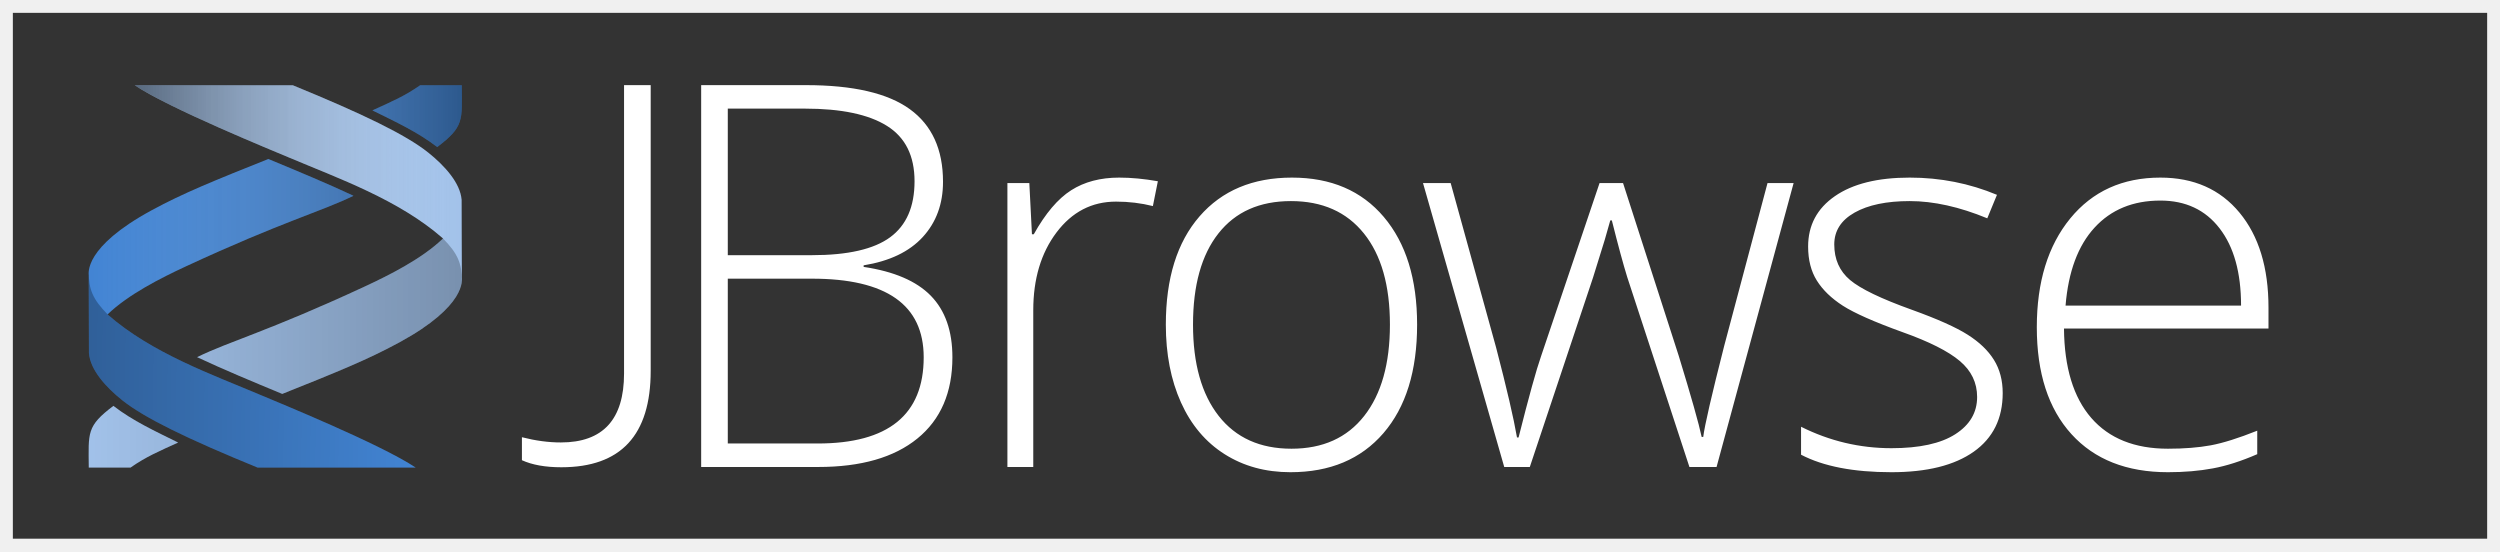
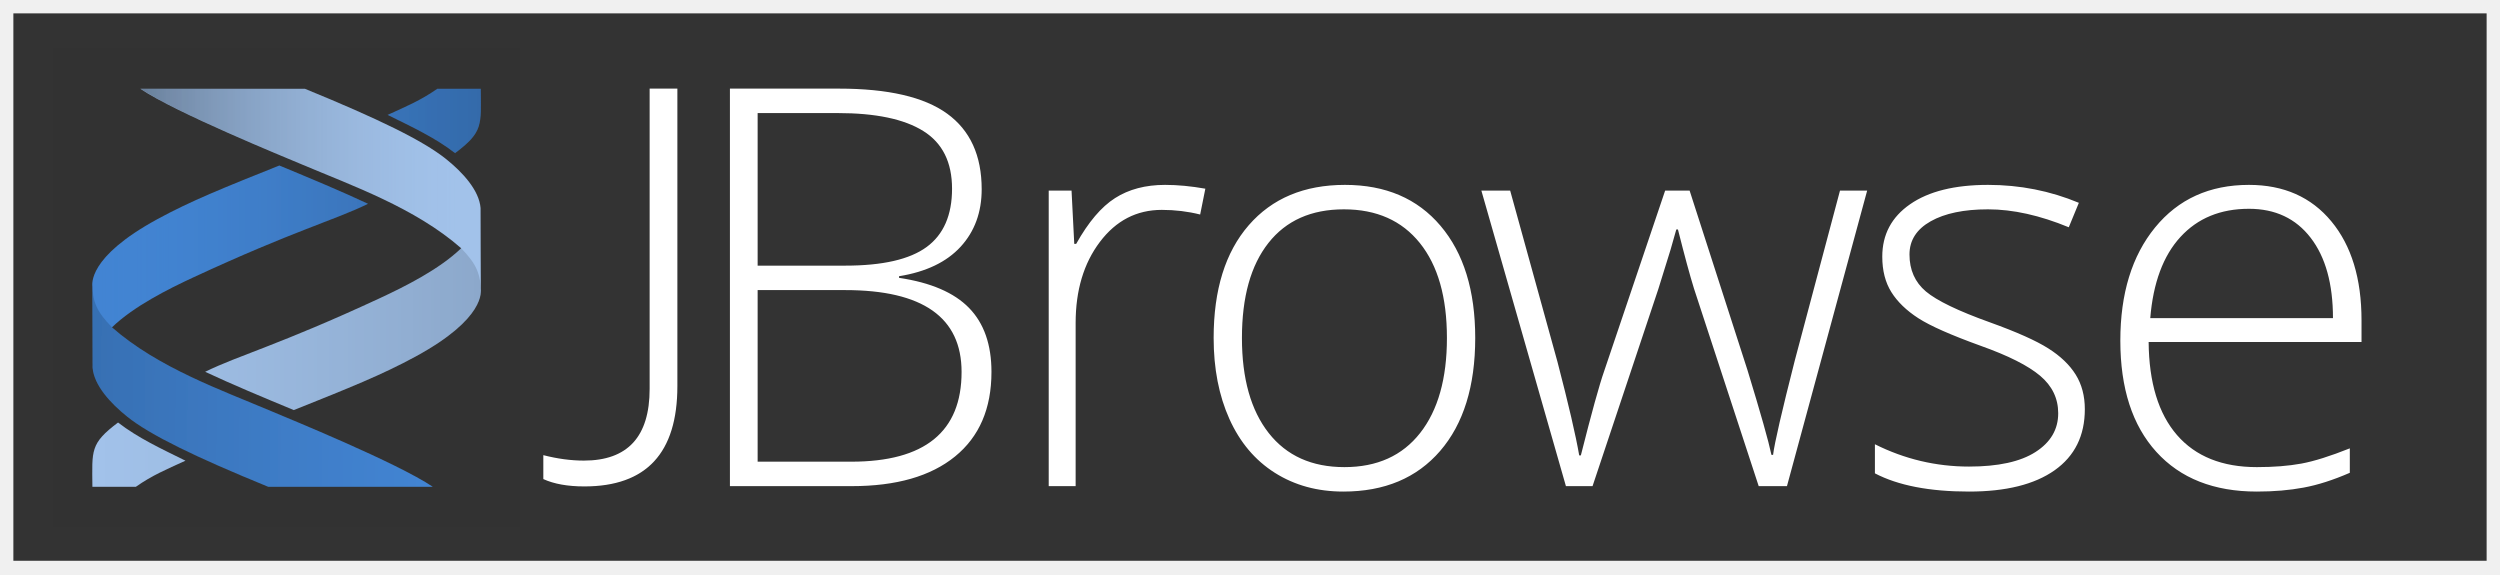
- <svg xmlns="http://www.w3.org/2000/svg" xmlns:xlink="http://www.w3.org/1999/xlink" version="1.1" id="svg2" height="214.62" width="972.836">
+ <svg xmlns="http://www.w3.org/2000/svg" xmlns:xlink="http://www.w3.org/1999/xlink" version="1.1" id="svg2" height="214.62" width="934.512" enable-background="new">
  <defs id="defs4">
    <linearGradient id="linearGradient5280">
      <stop offset="0" id="stop5282" stop-color="black" style="stop-color:#ffffff;stop-opacity:0;" />
      <stop offset="1" id="stop5284" stop-opacity="0" stop-color="black" style="stop-color:#000000;stop-opacity:1;" />
    </linearGradient>
    <linearGradient id="linearGradient5216">
      <stop id="stop5228" offset="0" style="stop-color:#000000;stop-opacity:1;" />
      <stop style="stop-color:#000000;stop-opacity:0;" offset="0.5" id="stop5230" />
      <stop style="stop-color:#000000;stop-opacity:1;" offset="1" id="stop5220" />
    </linearGradient>
    <linearGradient y2="21.289" x2="291.488" y1="39.628" x1="291.488" id="linearGradient2930" xlink:href="#linearGradient9251" gradientTransform="scale(0.2608203,3.834057)" gradientUnits="userSpaceOnUse" />
    <linearGradient y2="23.646" x2="332.192" y1="42.122" x1="332.192" id="linearGradient2926" xlink:href="#linearGradient8354" gradientTransform="scale(0.2580895,3.874625)" gradientUnits="userSpaceOnUse" />
    <linearGradient id="linearGradient8354">
      <stop stop-color="black" id="stop8356" offset="0" />
      <stop stop-color="black" stop-opacity="0" id="stop8358" offset="1" />
    </linearGradient>
    <linearGradient id="linearGradient9251">
      <stop stop-color="black" id="stop9253" offset="0" style="stop-color:#000000;stop-opacity:0;" />
      <stop offset="0.5" id="stop5258" stop-color="black" style="stop-color:#000000;stop-opacity:1;" />
      <stop stop-color="black" stop-opacity="0" id="stop9255" offset="1" />
    </linearGradient>
    <linearGradient xlink:href="#linearGradient9251" id="linearGradient5736" gradientUnits="userSpaceOnUse" gradientTransform="matrix(0.2608203,0,0,3.834057,379.1728,-1464.993)" x1="291.488" y1="39.628" x2="291.488" y2="21.289" />
    <linearGradient xlink:href="#linearGradient8354" id="linearGradient5739" gradientUnits="userSpaceOnUse" gradientTransform="matrix(0.2580895,0,0,3.874625,379.1728,-1464.993)" x1="332.192" y1="42.122" x2="332.192" y2="23.646" />
    <filter id="filter5899" y="-0.15" height="1.3" x="-0.15" width="1.3" color-interpolation-filters="sRGB">
      <feTurbulence id="feTurbulence5901" type="fractalNoise" baseFrequency="0.04" numOctaves="5" seed="0" result="result4" />
      <feDisplacementMap in2="result4" id="feDisplacementMap5903" in="SourceGraphic" yChannelSelector="G" xChannelSelector="R" scale="10" result="result3" />
      <feDiffuseLighting id="feDiffuseLighting5905" lighting-color="#e9e6d7" diffuseConstant="1" surfaceScale="2" result="result1" in="result4">
        <feDistantLight id="feDistantLight5907" azimuth="235" elevation="40" />
      </feDiffuseLighting>
      <feComposite in2="result1" id="feComposite5909" operator="in" in="result3" result="result2" />
      <feComposite in2="result1" id="feComposite5911" result="result5" operator="arithmetic" k1="1.7" k2="0" k3="0" k4="0" />
      <feBlend in2="result3" id="feBlend5913" in="result5" mode="normal" />
    </filter>
    <filter id="filter5995" color-interpolation-filters="sRGB">
      <feTurbulence id="feTurbulence5997" type="fractalNoise" numOctaves="5" baseFrequency="0.02" result="result1" />
      <feComposite id="feComposite5999" in2="result1" operator="in" result="result2" in="SourceGraphic" />
      <feColorMatrix id="feColorMatrix6001" result="result3" values="1 0 0 0 0 0 1 0 0 0 0 0 1 0 0 0 0 0 3 -1 " in="result2" />
    </filter>
    <linearGradient xlink:href="#linearGradient8354" id="linearGradient5256" x1="50.316" y1="161.578" x2="177.594" y2="162.98" gradientUnits="userSpaceOnUse" gradientTransform="translate(0,802.3633)" />
    <linearGradient xlink:href="#linearGradient5216" id="linearGradient5266" gradientUnits="userSpaceOnUse" gradientTransform="matrix(-1,0,0,-1,245.904,1052.895)" x1="50.343" y1="95.454" x2="195.588" y2="95.454" />
    <linearGradient xlink:href="#linearGradient5280" id="linearGradient5278" gradientUnits="userSpaceOnUse" gradientTransform="matrix(-1,0,0,-1,245.904,1052.895)" x1="50.316" y1="161.578" x2="177.594" y2="161.578" />
    <linearGradient xlink:href="#linearGradient9251" id="linearGradient5307" gradientUnits="userSpaceOnUse" x1="50.343" y1="95.454" x2="195.588" y2="95.454" />
    <linearGradient xlink:href="#linearGradient5280" id="linearGradient6147" gradientUnits="userSpaceOnUse" x1="50.343" y1="95.454" x2="195.588" y2="95.454" />
    <linearGradient xlink:href="#linearGradient8354" id="linearGradient6149" gradientUnits="userSpaceOnUse" gradientTransform="matrix(-1,0,0,-1,245.904,1052.895)" x1="50.343" y1="95.454" x2="195.588" y2="95.454" />
+     <linearGradient xlink:href="#linearGradient5280" id="linearGradient6306" gradientUnits="userSpaceOnUse" gradientTransform="matrix(-1,0,0,-1,245.904,1052.895)" x1="50.316" y1="161.578" x2="177.594" y2="161.578" />
+     <linearGradient xlink:href="#linearGradient8354" id="linearGradient6308" gradientUnits="userSpaceOnUse" gradientTransform="translate(0,802.3633)" x1="50.316" y1="161.578" x2="177.594" y2="162.98" />
+     <filter id="filter6362">
+       <feBlend mode="multiply" in2="BackgroundImage" id="feBlend6364" />
+     </filter>
  </defs>
  <g transform="translate(-15.81967,-820.0533)" id="layer1">
-     <rect style="fill:#333333;fill-opacity:1;fill-rule:nonzero;stroke:none" id="rect3353" width="962.836" height="204.62" x="20.82" y="825.053" />
+     <rect style="fill:#333333;fill-opacity:1;fill-rule:nonzero;stroke:none" id="rect3353" width="924.512" height="204.62" x="20.82" y="825.053" />
    <flowRoot style="font-size:16px;font-style:normal;font-variant:normal;font-weight:normal;font-stretch:normal;text-indent:0;text-align:start;text-decoration:none;line-height:125%;letter-spacing:0px;word-spacing:0px;text-transform:none;direction:ltr;block-progression:tb;writing-mode:lr-tb;text-anchor:start;baseline-shift:baseline;color:#000000;fill:#333333;fill-opacity:1;fill-rule:nonzero;stroke:none;stroke-width:1px;marker:none;visibility:visible;display:inline;overflow:visible;enable-background:accumulate;font-family:Open Sans;-inkscape-font-specification:Open Sans" id="flowRoot3010" xml:space="preserve" transform="matrix(1.040797,0,0,1.040797,4.37594,-36.57733)">
      <flowRegion id="flowRegion3012">
        <rect y="432.231" x="119.274" height="73.315" width="47.053" id="rect3014" />
      </flowRegion>
      <flowPara id="flowPara3016" />
    </flowRoot>
    <flowRoot style="font-size:16px;font-style:normal;font-variant:normal;font-weight:normal;font-stretch:normal;text-indent:0;text-align:start;text-decoration:none;line-height:125%;letter-spacing:0px;word-spacing:0px;text-transform:none;direction:ltr;block-progression:tb;writing-mode:lr-tb;text-anchor:start;baseline-shift:baseline;color:#000000;fill:#333333;fill-opacity:1;fill-rule:nonzero;stroke:none;stroke-width:1px;marker:none;visibility:visible;display:inline;overflow:visible;enable-background:accumulate;font-family:Open Sans;-inkscape-font-specification:Open Sans" id="flowRoot3018" xml:space="preserve" transform="matrix(1.040797,0,0,1.040797,4.37594,-36.57733)">
      <flowRegion id="flowRegion3020">
        <rect y="506.641" x="167.421" height="108.331" width="155.384" id="rect3022" />
      </flowRegion>
      <flowPara id="flowPara3024" />
    </flowRoot>
    <text xml:space="preserve" style="font-size:16.653px;font-style:normal;font-variant:normal;font-weight:normal;font-stretch:normal;text-indent:0;text-align:start;text-decoration:none;line-height:125%;letter-spacing:0px;word-spacing:0px;text-transform:none;direction:ltr;block-progression:tb;writing-mode:lr-tb;text-anchor:start;baseline-shift:baseline;color:#000000;fill:#333333;fill-opacity:1;fill-rule:nonzero;stroke:none;stroke-width:1px;marker:none;visibility:visible;display:inline;overflow:visible;enable-background:accumulate;font-family:Open Sans;-inkscape-font-specification:Open Sans" x="471.832" y="856.731" id="text2997">
      <tspan id="tspan2999" x="471.832" y="856.731" />
    </text>
-     <path style="fill:#4284d3;fill-opacity:1;fill-rule:nonzero;stroke:#000000;stroke-width:0;stroke-linejoin:round;stroke-miterlimit:4;stroke-dashoffset:0;marker-start:none;marker-mid:none;marker-end:none" d="m 179.29,853.243 c -6.013,4.221 -11.121,6.379 -18.547,9.759 9.05,4.483 17.708,8.472 25.198,14.272 10.485,-7.907 9.699,-10.33 9.586,-24.031 z M 74.636,901.985 c -26.238,14.294 -24.3,24.371 -24.302,25.343 0.102,9.967 0.009,19.903 0.094,30.13 0.526,6.583 6.626,13.299 12.987,18.374 8.674,6.921 25.355,14.997 52.678,26.191 l 61.511,0 c -13.396,-9.021 -53.79,-25.478 -60.406,-28.28 -18.534,-7.848 -42.336,-16.228 -59.526,-31.33 8.109,-7.841 20.948,-14.279 30.509,-18.718 37.74,-17.504 52.455,-21.22 65.193,-27.46 -10.139,-4.764 -21.634,-9.541 -33.137,-14.311 -20.961,8.397 -32.98,13.186 -45.6,20.062 z" id="path5150" />
-     <path id="path5152" d="m 66.597,1002.022 c 6.013,-4.221 11.121,-6.379 18.547,-9.759 -9.05,-4.483 -17.708,-8.472 -25.198,-14.272 -10.485,7.907 -9.699,10.33 -9.586,24.031 z M 171.251,953.28 c 26.238,-14.294 24.3,-24.371 24.302,-25.343 -0.102,-9.967 -0.009,-19.903 -0.094,-30.13 -0.526,-6.583 -6.626,-13.299 -12.987,-18.374 -8.674,-6.921 -25.355,-14.997 -52.678,-26.191 l -61.511,0 c 13.396,9.021 53.79,25.478 60.406,28.28 18.534,7.848 42.336,16.228 59.526,31.33 -8.109,7.841 -20.948,14.279 -30.509,18.718 -37.74,17.504 -52.455,21.22 -65.193,27.46 10.139,4.764 21.634,9.541 33.137,14.311 20.961,-8.397 32.98,-13.186 45.6,-20.062 z" style="fill:#a2c2ea;fill-opacity:1;fill-rule:nonzero;stroke:#000000;stroke-width:0;stroke-linejoin:round;stroke-miterlimit:4;stroke-dashoffset:0;marker-start:none;marker-mid:none;marker-end:none" />
    <text xml:space="preserve" style="font-size:16px;font-style:normal;font-variant:normal;font-weight:normal;font-stretch:normal;text-indent:0;text-align:start;text-decoration:none;line-height:125%;letter-spacing:0px;word-spacing:0px;text-transform:none;direction:ltr;block-progression:tb;writing-mode:lr-tb;text-anchor:start;baseline-shift:baseline;color:#000000;fill:#333333;fill-opacity:1;fill-rule:nonzero;stroke:none;stroke-width:1px;marker:none;visibility:visible;display:inline;overflow:visible;enable-background:accumulate;font-family:Open Sans;-inkscape-font-specification:Open Sans" x="445.082" y="-23.77" id="text5332" transform="translate(0,802.3633)">
      <tspan id="tspan5334" x="445.082" y="-23.77" />
    </text>
    <g id="g5853">
-       <text xml:space="preserve" style="font-size:208.159px;font-style:normal;font-variant:normal;font-weight:300;font-stretch:normal;text-indent:0;text-align:start;text-decoration:none;line-height:125%;letter-spacing:-8.79px;word-spacing:0px;text-transform:none;direction:ltr;block-progression:tb;writing-mode:lr;text-anchor:start;baseline-shift:baseline;color:#000000;fill:#ffffff;fill-opacity:1;fill-rule:nonzero;stroke:none;stroke-width:1px;marker:none;visibility:visible;display:inline;overflow:visible;enable-background:accumulate;font-family:Open Sans;-inkscape-font-specification:Open Sans Light" x="267.62" y="1001.773" id="text3006">
-         <tspan id="tspan3008" x="267.62" y="1001.773" style="font-size:208.159px;font-style:normal;font-variant:normal;font-weight:300;font-stretch:normal;text-align:start;line-height:125%;letter-spacing:-8.79px;writing-mode:lr;text-anchor:start;fill:#ffffff;fill-opacity:1;font-family:Open Sans;-inkscape-font-specification:Open Sans Light" dy="0" dx="0 -4.918 -1.639 0.82 4.098 1.639">Browse</tspan>
+       <text xml:space="preserve" style="font-size:208.159px;font-style:normal;font-variant:normal;font-weight:300;font-stretch:normal;text-indent:0;text-align:start;text-decoration:none;line-height:125%;letter-spacing:-8.79px;word-spacing:0px;text-transform:none;direction:ltr;block-progression:tb;writing-mode:lr-tb;text-anchor:start;baseline-shift:baseline;color:#000000;fill:#ffffff;fill-opacity:1;fill-rule:nonzero;stroke:none;stroke-width:1px;marker:none;visibility:visible;display:inline;overflow:visible;enable-background:accumulate;font-family:Open Sans;-inkscape-font-specification:Open Sans Light" x="267.62" y="1001.773" id="text3006">
+         <tspan id="tspan3008" x="267.62" y="1001.773" style="font-size:208.159px;font-style:normal;font-variant:normal;font-weight:300;font-stretch:normal;text-align:start;line-height:125%;letter-spacing:-8.79px;writing-mode:lr-tb;text-anchor:start;fill:#ffffff;fill-opacity:1;font-family:Open Sans;-inkscape-font-specification:Open Sans Light" dy="0" dx="0 -4.918 -1.639 0.82 4.098 1.639">Browse</tspan>
      </text>
      <g id="text5460" style="font-size:208.159px;font-style:normal;font-variant:normal;font-weight:300;font-stretch:normal;text-indent:0;text-align:start;text-decoration:none;line-height:125%;letter-spacing:-8.79px;word-spacing:0px;text-transform:none;direction:ltr;block-progression:tb;writing-mode:lr-tb;text-anchor:start;baseline-shift:baseline;color:#000000;fill:#ffffff;fill-opacity:1;fill-rule:nonzero;stroke:none;stroke-width:1px;marker:none;visibility:visible;display:inline;overflow:visible;enable-background:accumulate;font-family:Open Sans;-inkscape-font-specification:Open Sans Light">
        <path id="path5465" style="line-height:125%;fill:#ffffff;marker:none;font-family:Open Sans;-inkscape-font-specification:Open Sans Light" d="m 234.266,1001.88 c -6.234,-10e-5 -11.35,-0.915 -15.348,-2.744 l 0,-8.944 c 5.285,1.355 10.333,2.033 15.144,2.033 16.398,0 24.597,-8.944 24.597,-26.833 l 0,-112.216 10.367,0 0,111.199 c 0,25.003 -11.587,37.505 -34.761,37.505" />
      </g>
    </g>
  </g>
-   <g id="layer2" style="opacity:0.5;display:inline" transform="translate(-15.81967,-17.68999)">
+   <g id="layer3" style="display:inline" transform="translate(1.8383789e-7,-3.6914062e-6)">
+     <path transform="translate(-15.81967,-820.0533)" style="fill:#4284d3;fill-opacity:1;fill-rule:nonzero;stroke:#000000;stroke-width:0;stroke-linejoin:round;stroke-miterlimit:4;stroke-dashoffset:0;marker-start:none;marker-mid:none;marker-end:none" d="m 179.29,853.243 c -6.013,4.221 -11.121,6.379 -18.547,9.759 9.05,4.483 17.708,8.472 25.198,14.272 10.485,-7.907 9.699,-10.33 9.586,-24.031 z M 74.636,901.985 c -26.238,14.294 -24.3,24.371 -24.302,25.343 0.102,9.967 0.009,19.903 0.094,30.13 0.526,6.583 6.626,13.299 12.987,18.374 8.674,6.921 25.355,14.997 52.678,26.191 l 61.511,0 c -13.396,-9.021 -53.79,-25.478 -60.406,-28.28 -18.534,-7.848 -42.336,-16.228 -59.526,-31.33 8.109,-7.841 20.948,-14.279 30.509,-18.718 37.74,-17.504 52.455,-21.22 65.193,-27.46 -10.139,-4.764 -21.634,-9.541 -33.137,-14.311 -20.961,8.397 -32.98,13.186 -45.6,20.062 z" id="path5150" />
+     <path transform="translate(-15.81967,-820.0533)" id="path5152" d="m 66.597,1002.022 c 6.013,-4.221 11.121,-6.379 18.547,-9.759 -9.05,-4.483 -17.708,-8.472 -25.198,-14.272 -10.485,7.907 -9.699,10.33 -9.586,24.031 z M 171.251,953.28 c 26.238,-14.294 24.3,-24.371 24.302,-25.343 -0.102,-9.967 -0.009,-19.903 -0.094,-30.13 -0.526,-6.583 -6.626,-13.299 -12.987,-18.374 -8.674,-6.921 -25.355,-14.997 -52.678,-26.191 l -61.511,0 c 13.396,9.021 53.79,25.478 60.406,28.28 18.534,7.848 42.336,16.228 59.526,31.33 -8.109,7.841 -20.948,14.279 -30.509,18.718 -37.74,17.504 -52.455,21.22 -65.193,27.46 10.139,4.764 21.634,9.541 33.137,14.311 20.961,-8.397 32.98,-13.186 45.6,-20.062 z" style="fill:#a2c2ea;fill-opacity:1;fill-rule:nonzero;stroke:#000000;stroke-width:0;stroke-linejoin:round;stroke-miterlimit:4;stroke-dashoffset:0;marker-start:none;marker-mid:none;marker-end:none" />
+   </g>
+   <g id="layer2" style="opacity:0.5;display:inline;filter:url(#filter6362)" transform="translate(-15.81967,-17.69)">
    <path style="opacity:0.657;fill:url(#linearGradient6147);fill-opacity:1;fill-rule:nonzero;stroke:#000000;stroke-width:0;stroke-linejoin:round;stroke-miterlimit:4;stroke-dashoffset:0;marker-start:none;marker-mid:none;marker-end:none" d="m 179.281,50.875 c -6.013,4.221 -11.105,6.371 -18.531,9.75 9.05,4.483 17.697,8.481 25.188,14.281 10.485,-7.907 9.707,-10.331 9.594,-24.031 l -16.25,0 z M 120.25,79.562 C 99.289,87.96 87.246,92.749 74.625,99.625 c -21.151,11.523 -23.974,20.3 -24.281,23.781 -0.002,0.028 0.002,0.067 0,0.094 0.012,6.816 1.554,10.61 7.344,16.531 0.005,0.005 0.026,-0.005 0.031,0 8.111,-7.827 20.921,-14.254 30.469,-18.688 37.74,-17.504 52.45,-21.228 65.188,-27.469 -10.139,-4.764 -21.622,-9.543 -33.125,-14.312 z" id="path5170" />
-     <path style="opacity:0.548;fill:url(#linearGradient5256);fill-opacity:1;fill-rule:nonzero;stroke:#000000;stroke-width:0;stroke-linejoin:round;stroke-miterlimit:4;stroke-dashoffset:0;marker-start:none;marker-mid:none;marker-end:none" d="m 50.344,925.863 c -0.062,0.79 2.03e-4,1.286 0,1.469 0.102,9.967 0.01,19.899 0.094,30.125 0.526,6.583 6.609,13.3 12.969,18.375 8.674,6.921 25.365,14.994 52.688,26.187 l 61.5,0 c -13.396,-9.021 -53.79,-25.48 -60.406,-28.281 -18.534,-7.848 -42.31,-16.211 -59.5,-31.312 0.005,-0.005 -0.005,-0.026 0,-0.031 -5.79,-5.921 -7.332,-9.715 -7.344,-16.531 z" id="path5234" transform="translate(0,-802.3633)" />
+     <path style="opacity:0.548;fill:url(#linearGradient6308);fill-opacity:1;fill-rule:nonzero;stroke:#000000;stroke-width:0;stroke-linejoin:round;stroke-miterlimit:4;stroke-dashoffset:0;marker-start:none;marker-mid:none;marker-end:none" d="m 50.344,925.863 c -0.062,0.79 2.03e-4,1.286 0,1.469 0.102,9.967 0.01,19.899 0.094,30.125 0.526,6.583 6.609,13.3 12.969,18.375 8.674,6.921 25.365,14.994 52.688,26.187 l 61.5,0 c -13.396,-9.021 -53.79,-25.48 -60.406,-28.281 -18.534,-7.848 -42.31,-16.211 -59.5,-31.312 0.005,-0.005 -0.005,-0.026 0,-0.031 -5.79,-5.921 -7.332,-9.715 -7.344,-16.531 z" id="path5234" transform="translate(0,-802.3633)" />
    <path id="path5262" d="m 66.623,1002.019 c 6.013,-4.221 11.105,-6.371 18.531,-9.75 -9.05,-4.483 -17.697,-8.481 -25.188,-14.281 -10.485,7.907 -9.707,10.331 -9.594,24.031 l 16.25,0 z m 59.031,-28.688 c 20.961,-8.397 33.004,-13.187 45.625,-20.062 21.151,-11.523 23.974,-20.3 24.281,-23.781 0.002,-0.028 -0.002,-0.067 0,-0.094 -0.012,-6.816 -1.554,-10.61 -7.344,-16.531 -0.005,-0.005 -0.026,0.005 -0.031,0 -8.111,7.827 -20.921,14.254 -30.469,18.688 -37.74,17.504 -52.45,21.228 -65.188,27.469 10.139,4.764 21.622,9.543 33.125,14.312 z" style="opacity:0.504;fill:url(#linearGradient6149);fill-opacity:1;fill-rule:nonzero;stroke:#000000;stroke-width:0;stroke-linejoin:round;stroke-miterlimit:4;stroke-dashoffset:0;marker-start:none;marker-mid:none;marker-end:none" transform="translate(0,-802.3633)" />
-     <path id="path5264" d="m 195.56,929.394 c 0.062,-0.79 -2e-4,-1.286 0,-1.469 -0.102,-9.967 -0.01,-19.899 -0.094,-30.125 -0.526,-6.583 -6.609,-13.3 -12.969,-18.375 -8.674,-6.921 -25.365,-14.994 -52.688,-26.187 l -61.5,0 c 13.396,9.021 53.79,25.48 60.406,28.281 18.534,7.848 42.31,16.211 59.5,31.312 -0.005,0.005 0.005,0.026 0,0.031 5.79,5.921 7.332,9.715 7.344,16.531 z" style="opacity:0.922;fill:url(#linearGradient5278);fill-opacity:1;fill-rule:nonzero;stroke:#000000;stroke-width:0;stroke-linejoin:round;stroke-miterlimit:4;stroke-dashoffset:0;marker-start:none;marker-mid:none;marker-end:none" transform="translate(0,-802.3633)" />
+     <path id="path5264" d="m 195.56,929.394 c 0.062,-0.79 -2e-4,-1.286 0,-1.469 -0.102,-9.967 -0.01,-19.899 -0.094,-30.125 -0.526,-6.583 -6.609,-13.3 -12.969,-18.375 -8.674,-6.921 -25.365,-14.994 -52.688,-26.187 l -61.5,0 c 13.396,9.021 53.79,25.48 60.406,28.281 18.534,7.848 42.31,16.211 59.5,31.312 -0.005,0.005 0.005,0.026 0,0.031 5.79,5.921 7.332,9.715 7.344,16.531 z" style="opacity:0.922;fill:url(#linearGradient6306);fill-opacity:1;fill-rule:nonzero;stroke:#000000;stroke-width:0;stroke-linejoin:round;stroke-miterlimit:4;stroke-dashoffset:0;marker-start:none;marker-mid:none;marker-end:none" transform="translate(0,-802.3633)" />
  </g>
</svg>
